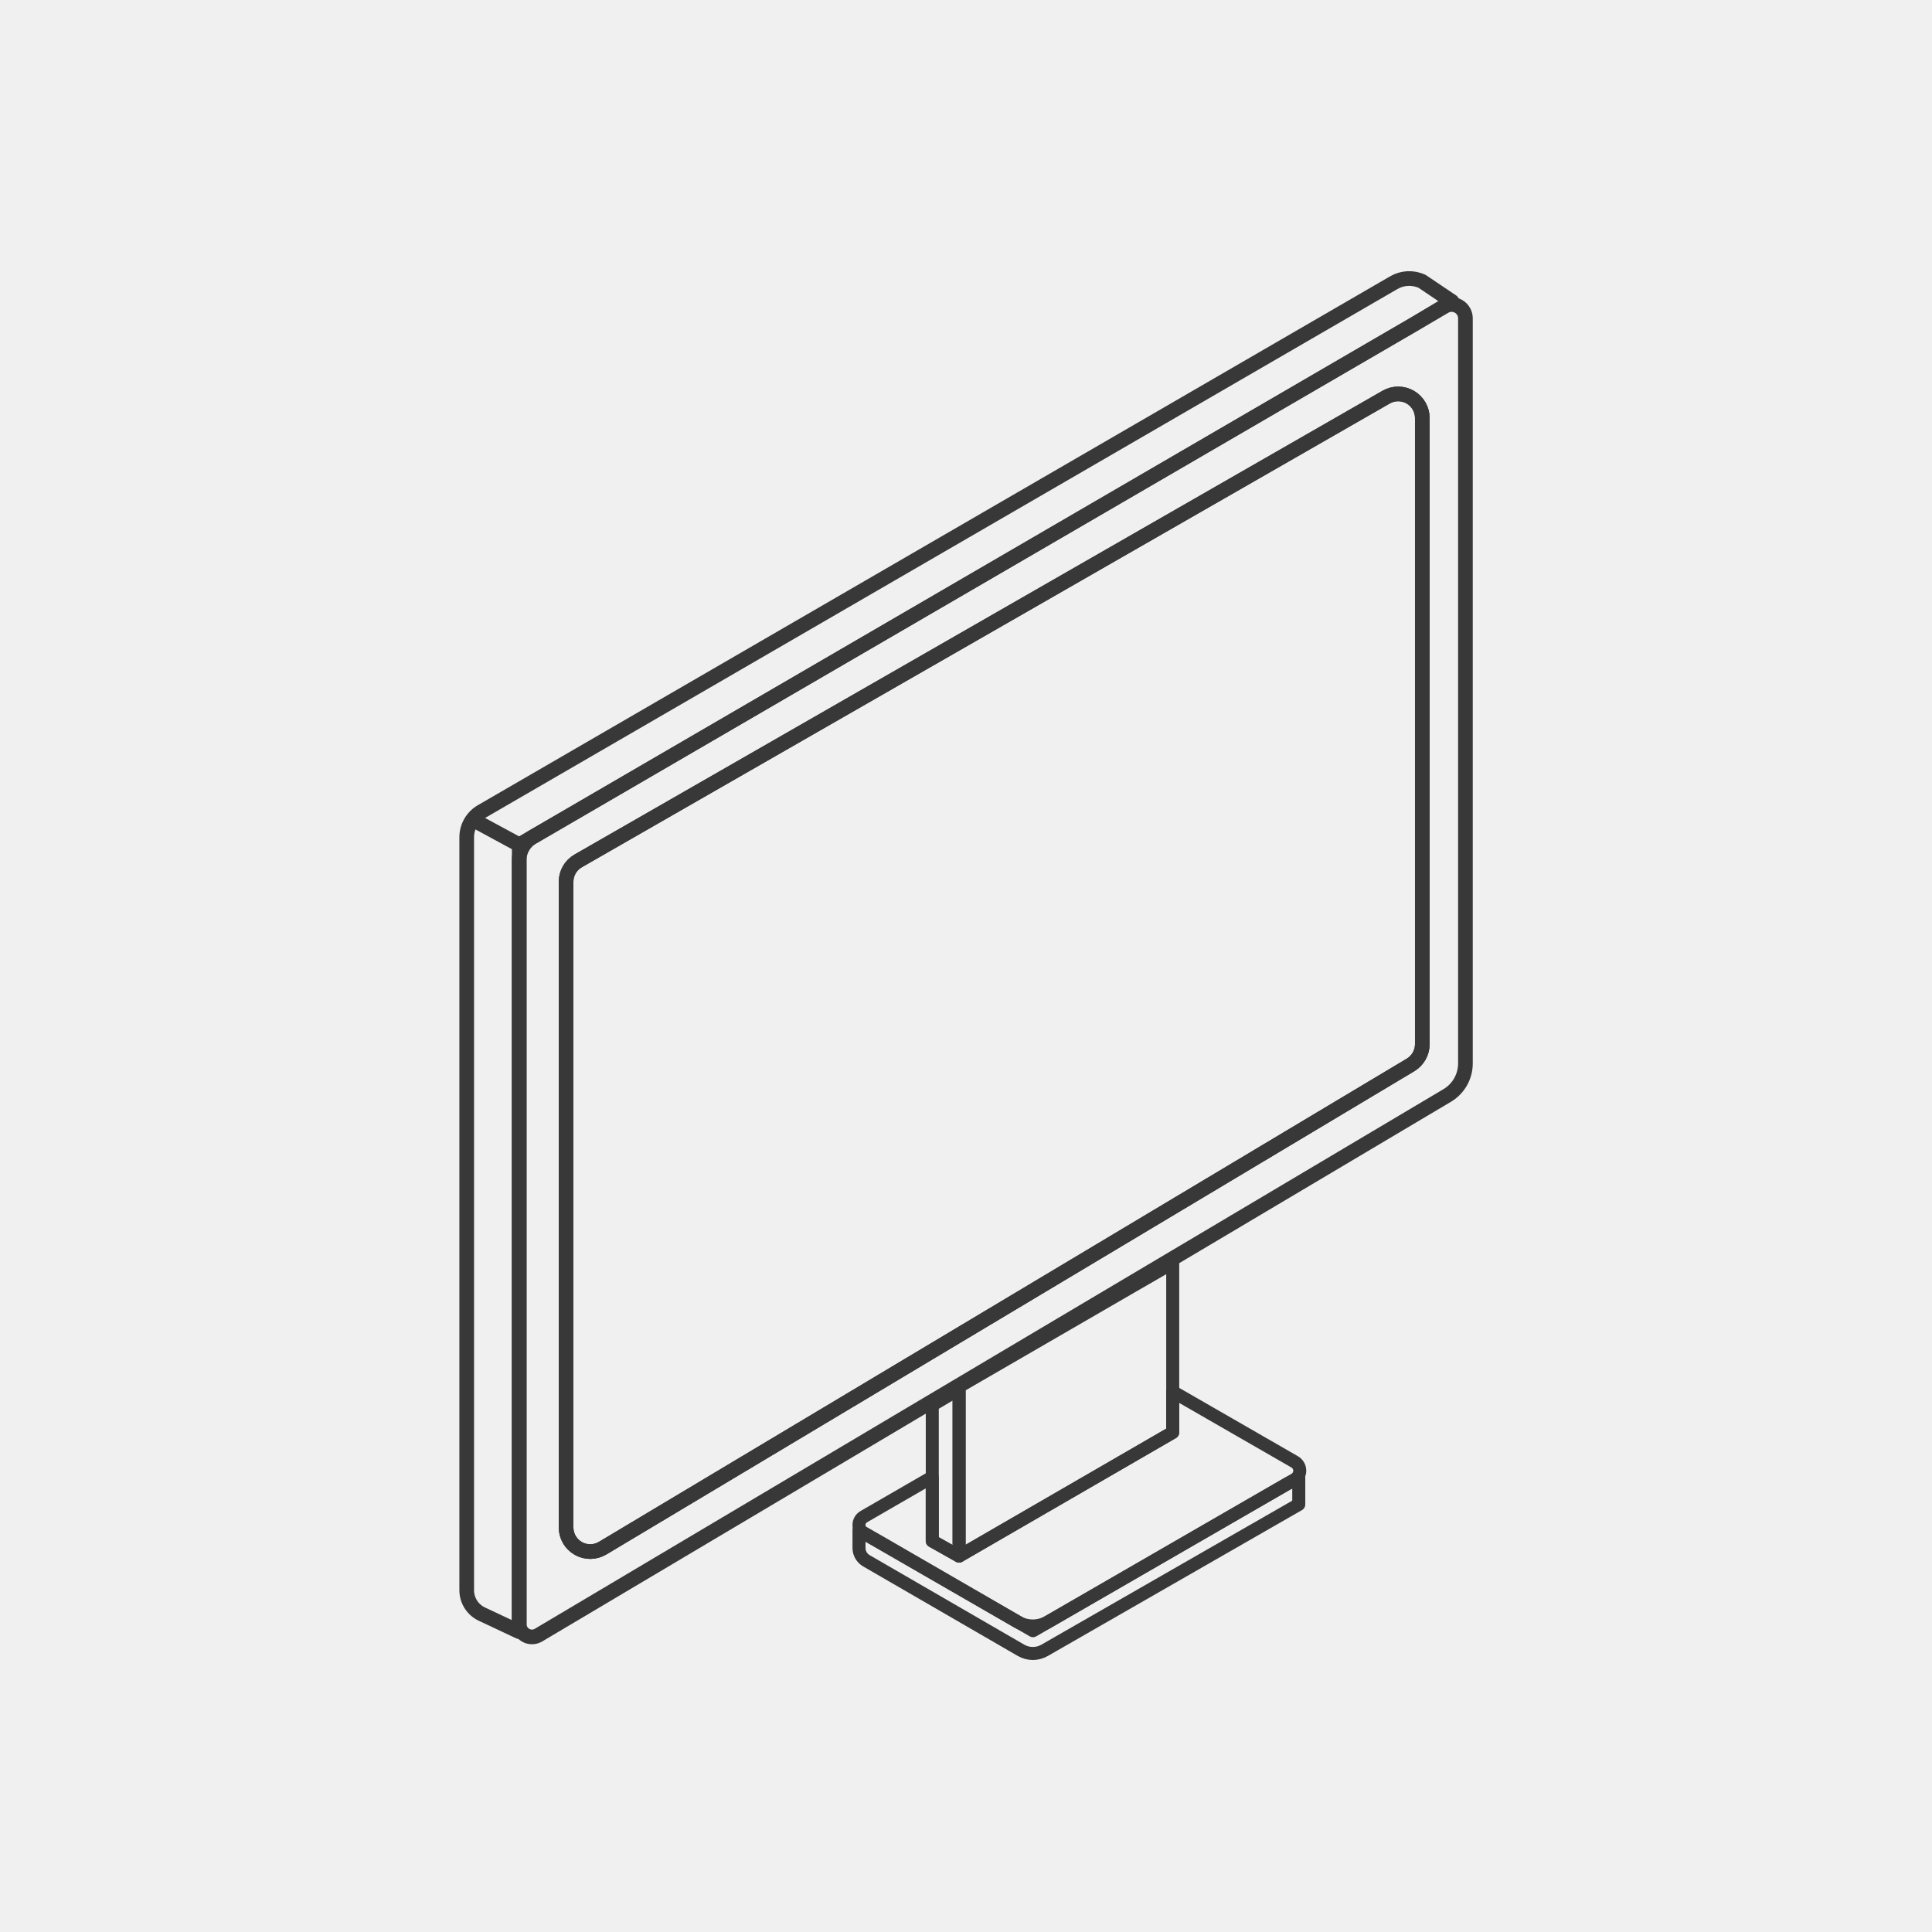
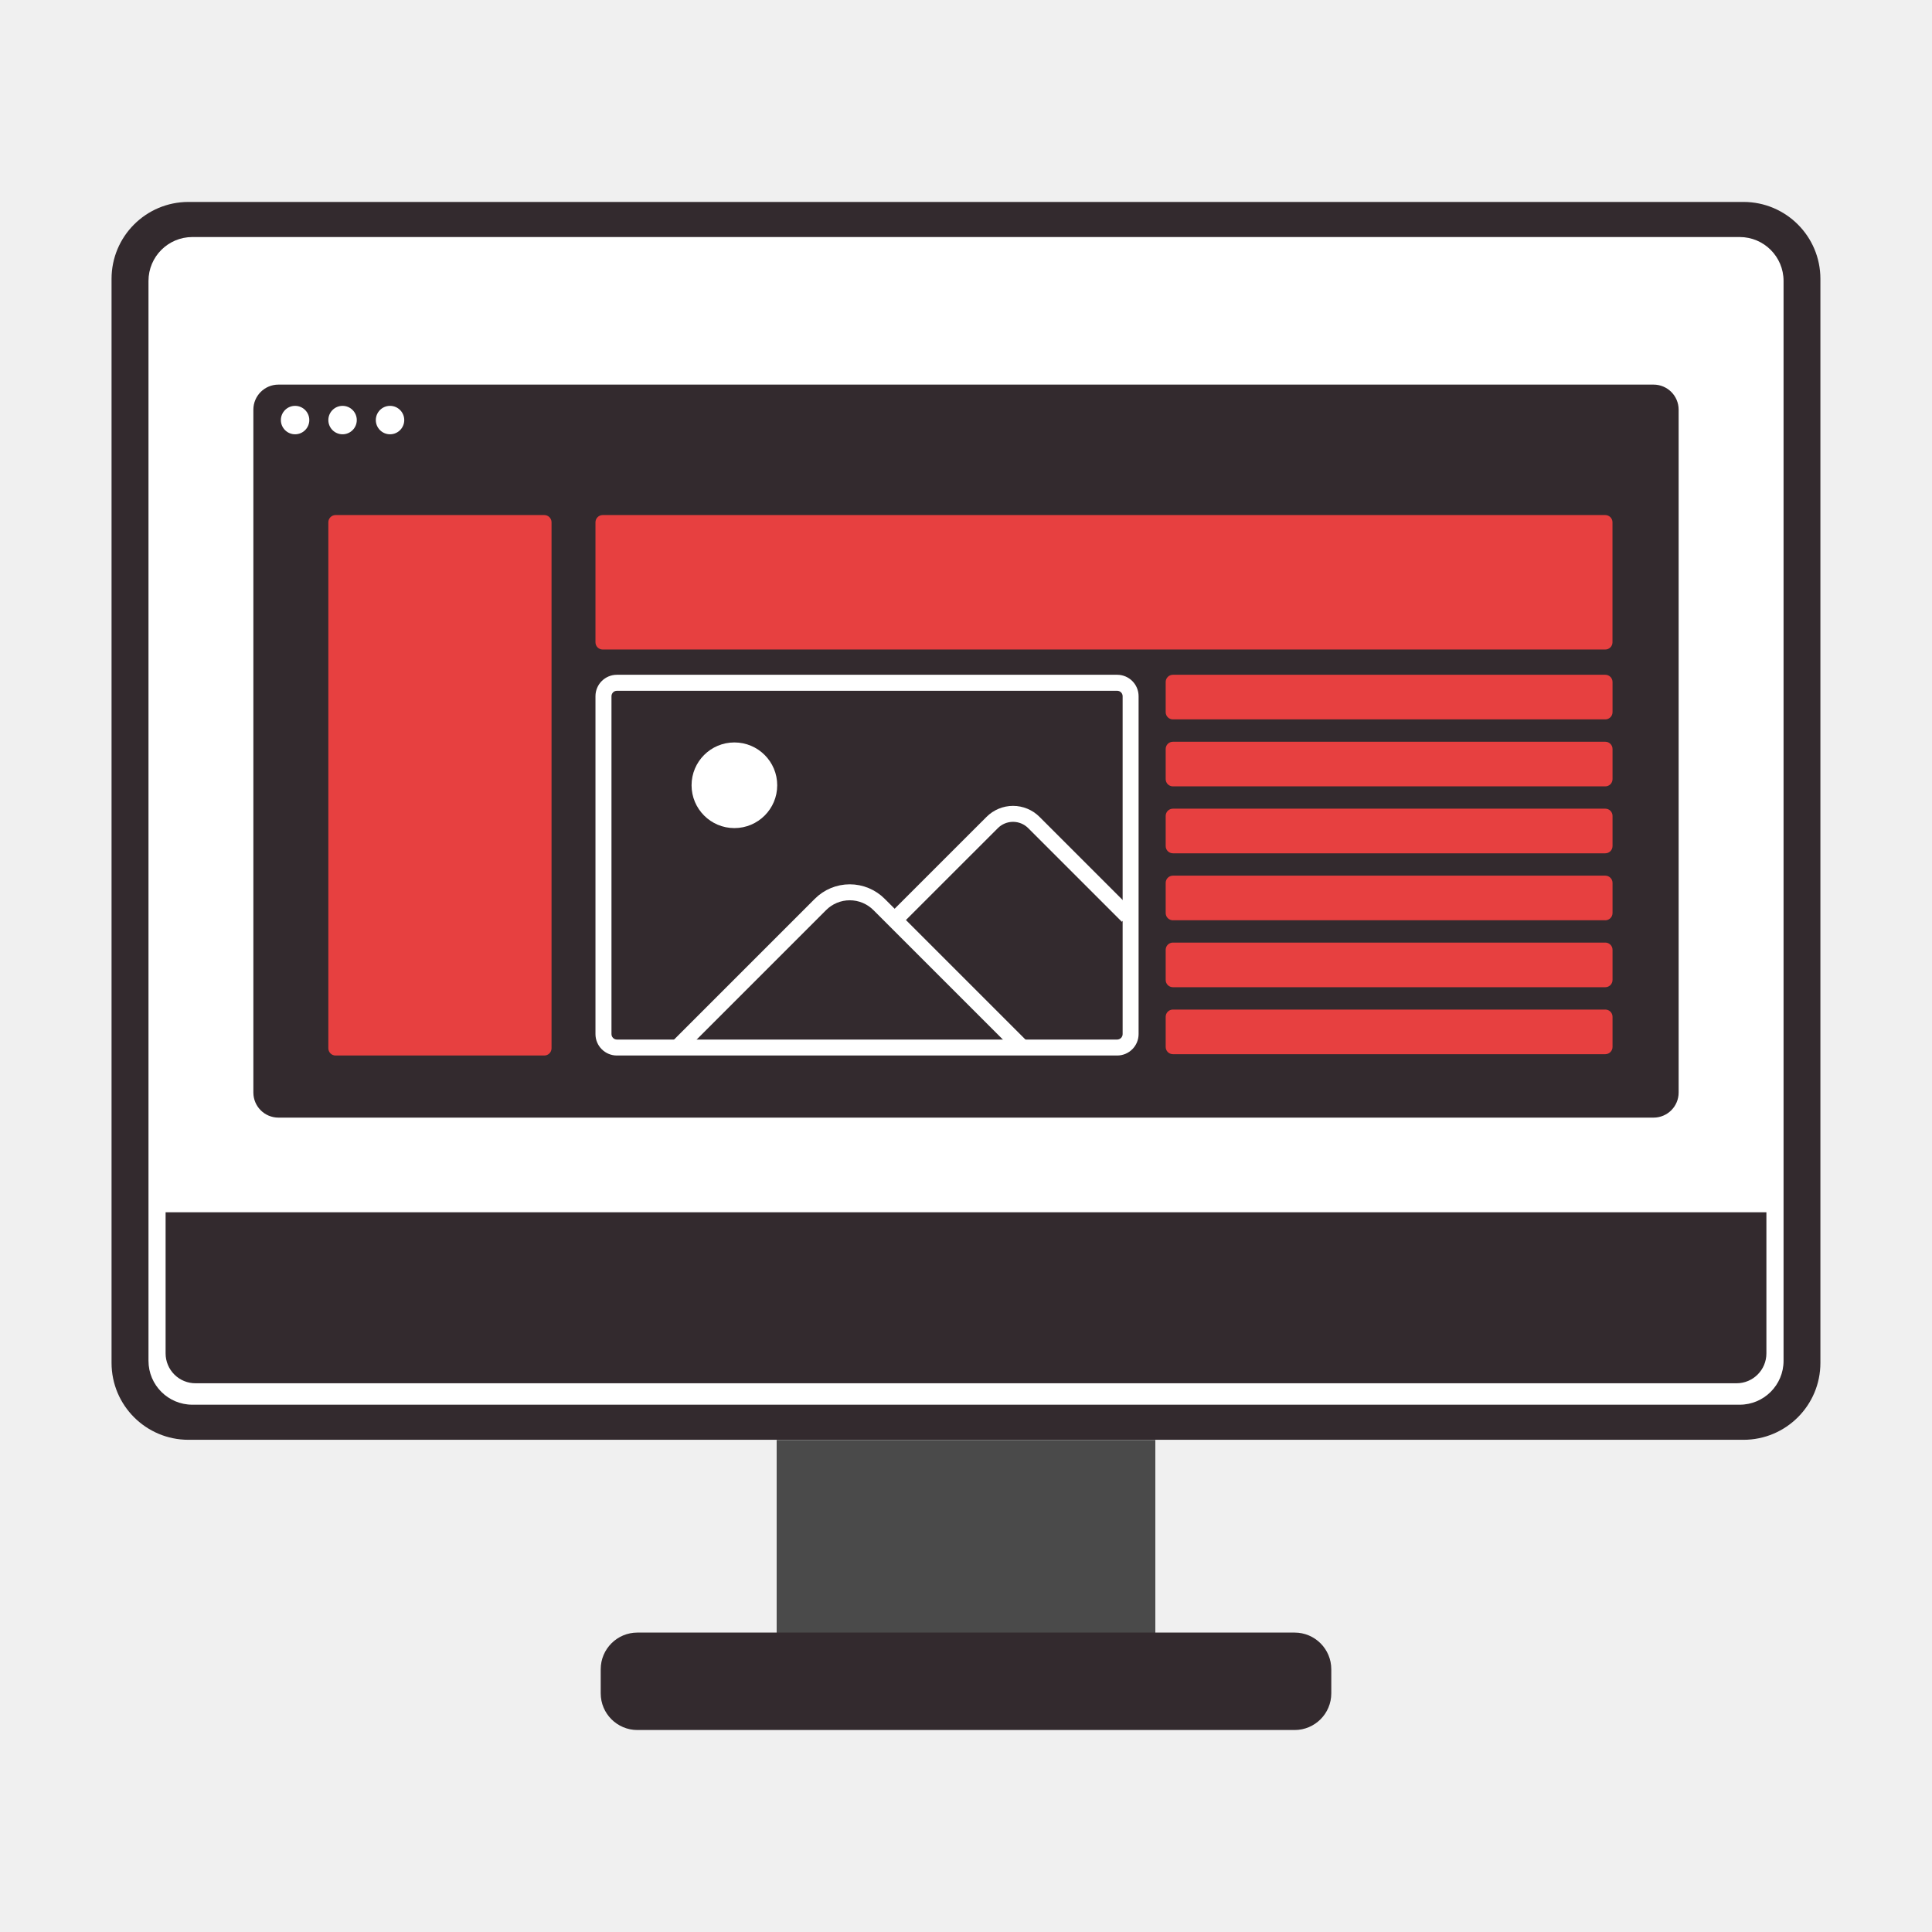
<svg xmlns="http://www.w3.org/2000/svg" id="Layer_2" data-name="Layer 2" viewBox="0 0 420 420">
  <defs>
-     <style>.cls-1,.cls-2{fill:none;stroke:#383838;stroke-linecap:round;stroke-linejoin:round;}.cls-1{stroke-width:3.19px;}.cls-2{stroke-width:2.83px;}</style>
+     <style>.cls-1{fill:#4a4a4a;}.cls-2{fill:#332a2e;}.cls-3{fill:#fff;}.cls-4{fill:#e74040;}.cls-5{fill:none;stroke:#fff;stroke-miterlimit:10;stroke-width:3.47px;}</style>
  </defs>
-   <path class="cls-1" d="M314,66.64l-6.82,4-194.3,113V353.12A2.77,2.77,0,0,0,117,355.5l99.08-58.85,5.83-3.46L260,270.58l8.27-4.91.1-.06,46.2-27.44a8.09,8.09,0,0,0,4-6.95V69.27A3,3,0,0,0,314,66.64ZM309.2,227a5.26,5.26,0,0,1-2.55,4.5L131,336.56a5.25,5.25,0,0,1-7.94-4.5V191.7a5.23,5.23,0,0,1,2.63-4.55L301.34,86.33a5.25,5.25,0,0,1,7.86,4.55Z" />
-   <path class="cls-1" d="M309.2,90.88V227a5.26,5.26,0,0,1-2.55,4.5L131,336.56a5.25,5.25,0,0,1-7.94-4.5V191.7a5.23,5.23,0,0,1,2.63-4.55L301.34,86.33A5.25,5.25,0,0,1,309.2,90.88Z" />
-   <path class="cls-2" d="M309.2,90.88V227a5.26,5.26,0,0,1-2.55,4.5L131,336.56a5.25,5.25,0,0,1-7.94-4.5V191.7a5.23,5.23,0,0,1,2.63-4.55L301.34,86.33A5.25,5.25,0,0,1,309.2,90.88Z" />
-   <path class="cls-2" d="M281.44,317.79a2.22,2.22,0,0,1,0,3.85l-1.64.94-51.95,30a6.68,6.68,0,0,1-6.67,0l-31.57-18.2-1.83-1.05a2.09,2.09,0,0,1,0-3.62l14.88-8.6V335l5.83,3.28,46.44-26.88v-8.87Z" />
-   <polygon class="cls-2" points="254.94 274.54 254.94 311.39 208.5 338.27 208.5 301.43 246.57 279.38 249.11 277.92 254.94 274.54" />
-   <polygon class="cls-2" points="268.39 265.73 262.56 269.11 260.02 270.58 268.29 265.67 268.39 265.73" />
-   <polygon class="cls-2" points="208.5 302 208.5 338.27 202.67 335 202.67 305.45 208.5 302" />
-   <line class="cls-2" x1="268.39" y1="265.73" x2="268.39" y2="265.46" />
-   <path class="cls-2" d="M282.34,321.31v5.74L227.1,358.76a5.13,5.13,0,0,1-5.14,0L188.35,339.3a3.21,3.21,0,0,1-1.61-2.78v-3.88l5,2.86,32.82,19,55.28-31.93Z" />
-   <path class="cls-1" d="M315.65,65.54l-8.5,5.07L115.75,182a5.84,5.84,0,0,0-2.9,5.05V354.7l-8.1-3.81a5.73,5.73,0,0,1-3.29-5.18V182a6.44,6.44,0,0,1,3.19-5.56L303,61.45a6.66,6.66,0,0,1,6.18-.27Z" />
-   <line class="cls-1" x1="112.85" y1="183.64" x2="102.98" y2="178.29" />
+   <rect class="cls-1" x="168.84" y="313.03" width="82.32" height="43.58" />
+   <rect class="cls-2" x="24.25" y="43.9" width="371.49" height="269.1" rx="16.72" />
+   <rect class="cls-3" x="32.28" y="51.53" width="355.45" height="253.84" rx="9.54" />
+   <path class="cls-2" d="M36,263.54H384a0,0,0,0,1,0,0v30.68a6.49,6.49,0,0,1-6.49,6.49H42.54A6.49,6.49,0,0,1,36,294.22V263.54a0,0,0,0,1,0,0Z" />
+   <rect class="cls-2" x="130.59" y="354.91" width="158.82" height="21.18" rx="7.97" />
+   <rect class="cls-2" x="55.08" y="83.61" width="309.84" height="159.35" rx="5.45" />
+   <circle class="cls-3" cx="84.79" cy="91.32" r="3.09" />
+   <rect class="cls-4" x="71.38" y="111.97" width="48.52" height="117.49" rx="1.57" />
+   <rect class="cls-4" x="129.45" y="111.97" width="221.09" height="29.23" rx="1.57" />
+   <path class="cls-3" d="M242.87,150.17a1.18,1.18,0,0,1,1.18,1.18V224.8a1.19,1.19,0,0,1-1.18,1.19H134.11a1.19,1.19,0,0,1-1.18-1.19V151.35a1.18,1.18,0,0,1,1.18-1.18H242.87m0-3.48H134.11a4.66,4.66,0,0,0-4.66,4.66V224.8a4.66,4.66,0,0,0,4.66,4.66H242.87a4.66,4.66,0,0,0,4.65-4.66V151.35a4.66,4.66,0,0,0-4.65-4.66Z" />
+   <path class="cls-5" d="M147.64,227.34l30.7-30.7a9,9,0,0,1,12.78,0l31.42,31.42" />
+   <path class="cls-5" d="M194.49,200l21.2-21.19a6.4,6.4,0,0,1,9.07,0l20.35,20.35" />
+   <circle class="cls-3" cx="159.65" cy="170.71" r="9.31" />
+   <rect class="cls-4" x="253.41" y="146.69" width="97.14" height="9.7" rx="1.57" />
+   <rect class="cls-4" x="253.41" y="161.25" width="97.14" height="9.7" rx="1.57" />
+   <rect class="cls-4" x="253.41" y="175.8" width="97.14" height="9.7" rx="1.57" />
+   <rect class="cls-4" x="253.41" y="190.36" width="97.14" height="9.7" rx="1.57" />
+   <rect class="cls-4" x="253.41" y="204.91" width="97.14" height="9.7" rx="1.57" />
+   <rect class="cls-4" x="253.41" y="219.47" width="97.14" height="9.7" rx="1.57" />
+   <circle class="cls-3" cx="64.15" cy="91.32" r="3.09" />
+   <circle class="cls-3" cx="74.47" cy="91.32" r="3.09" />
</svg>
